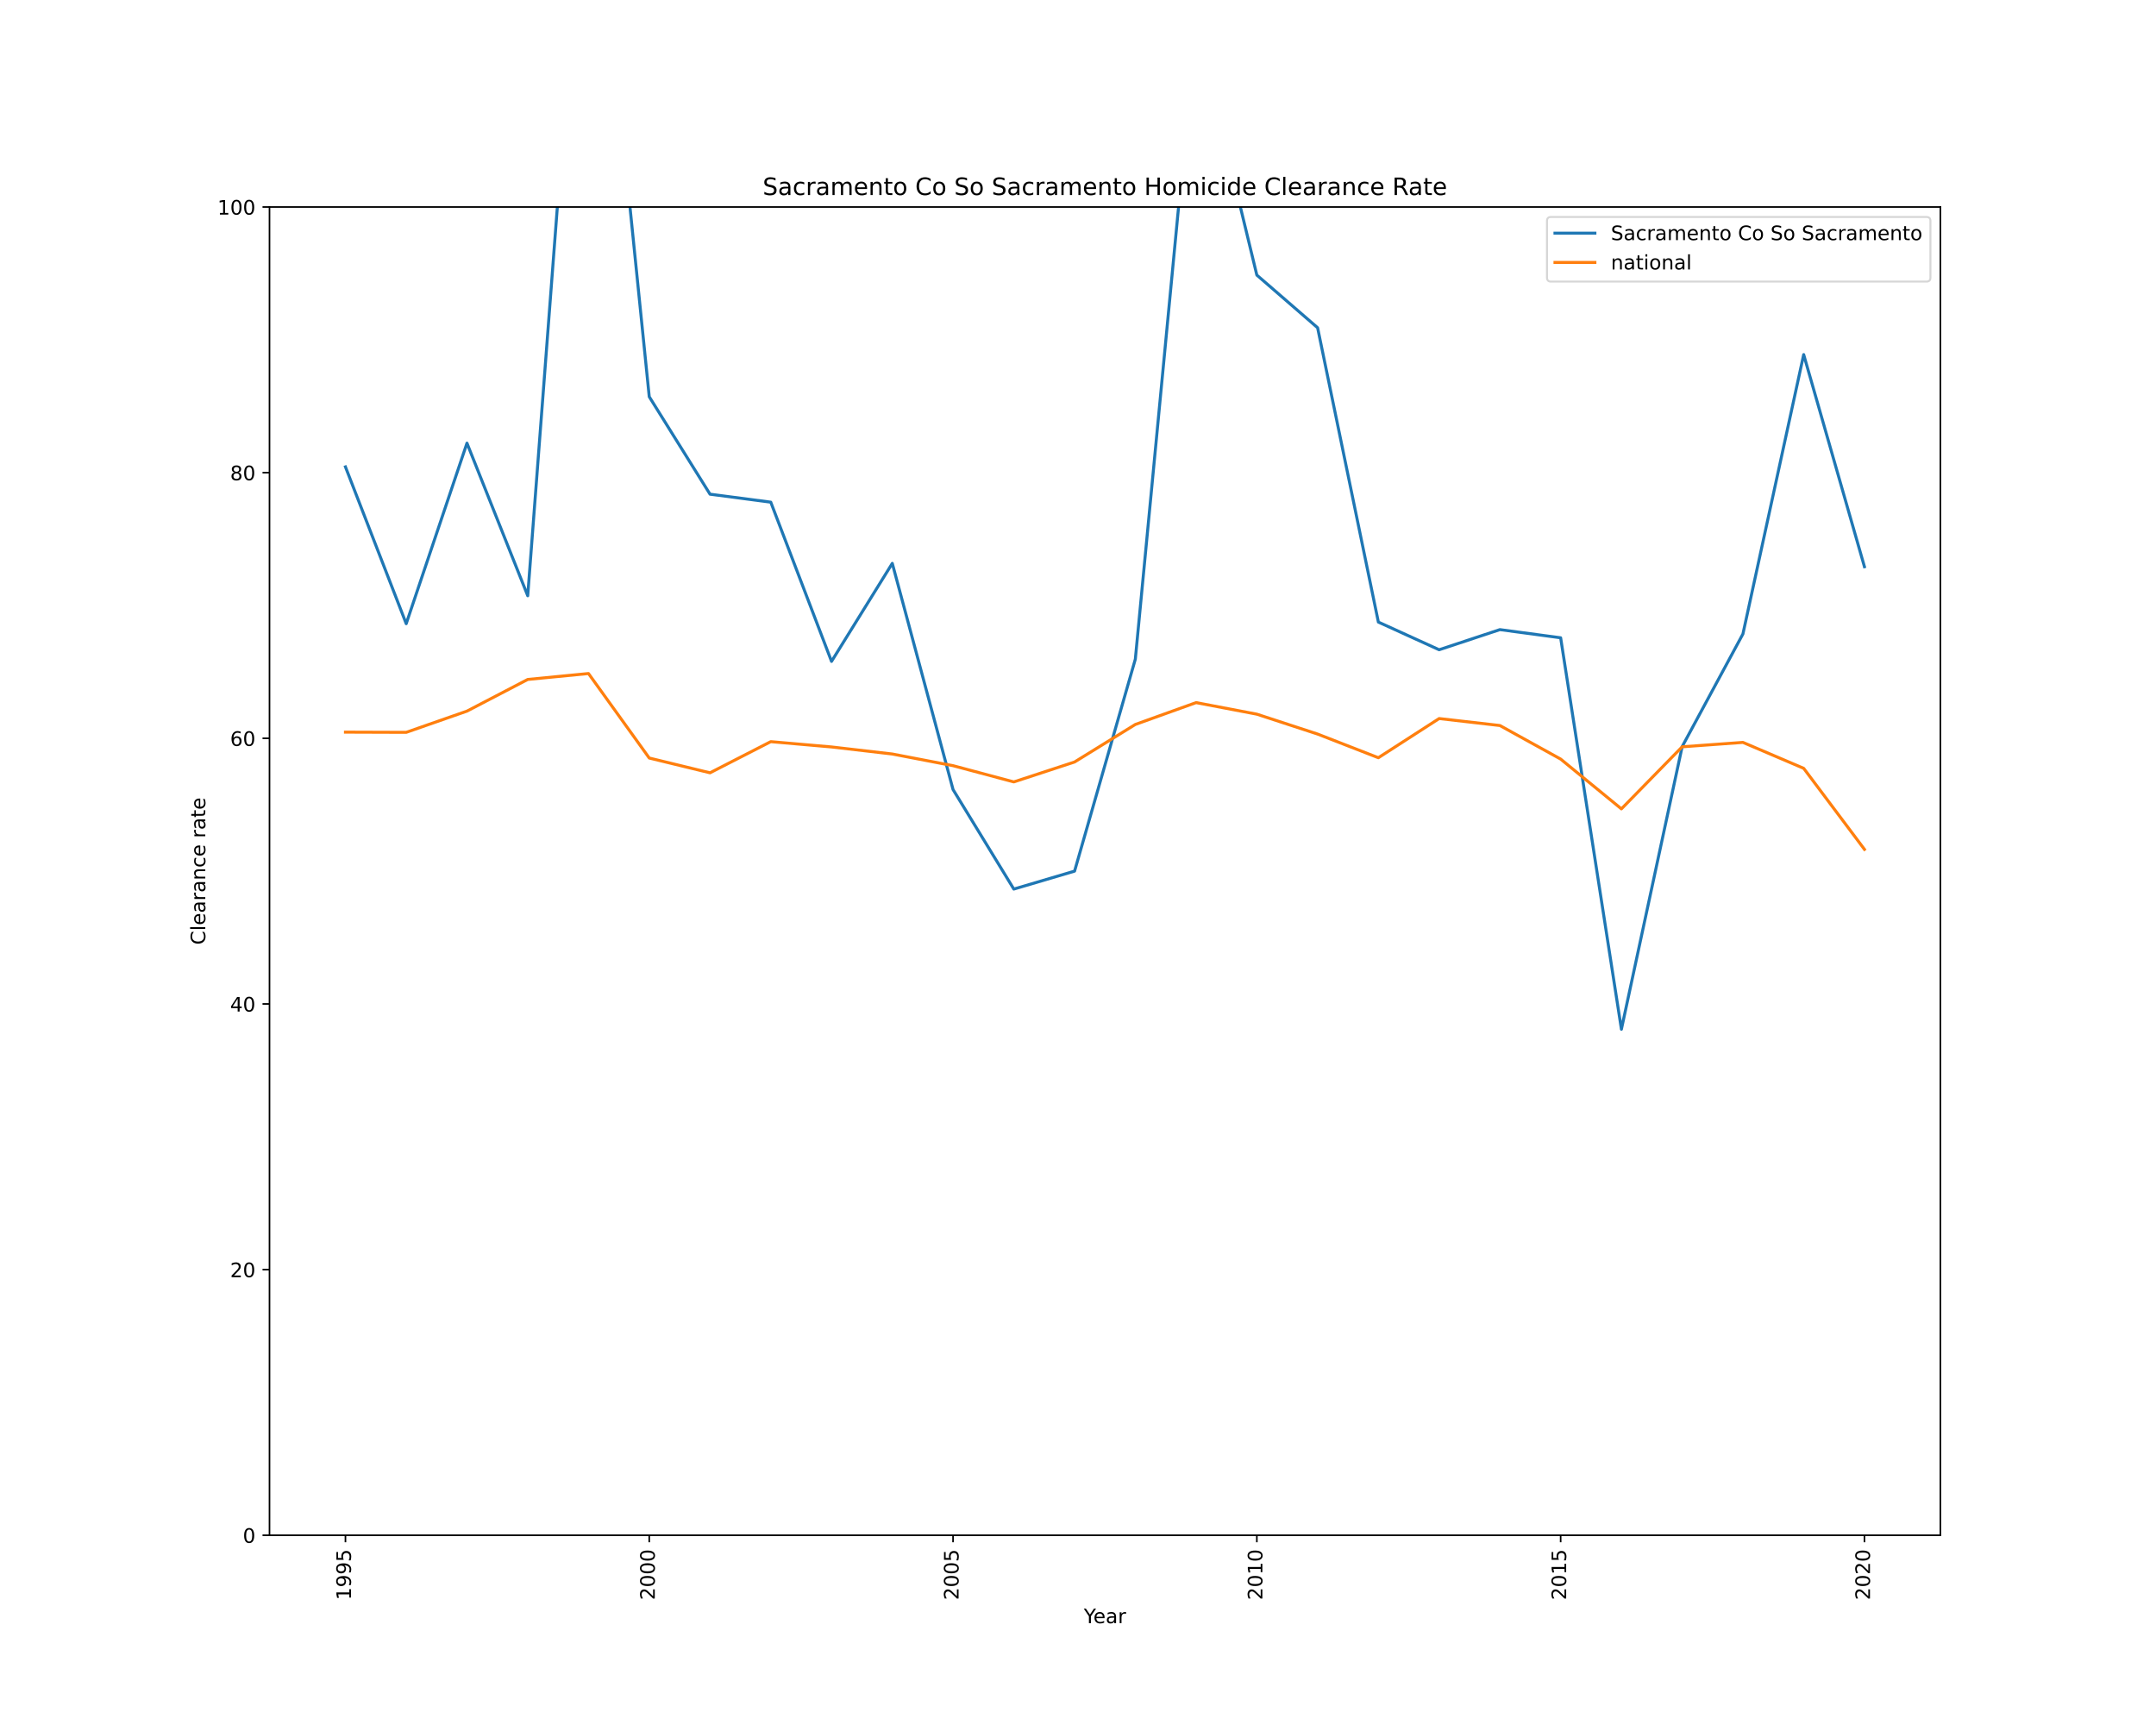
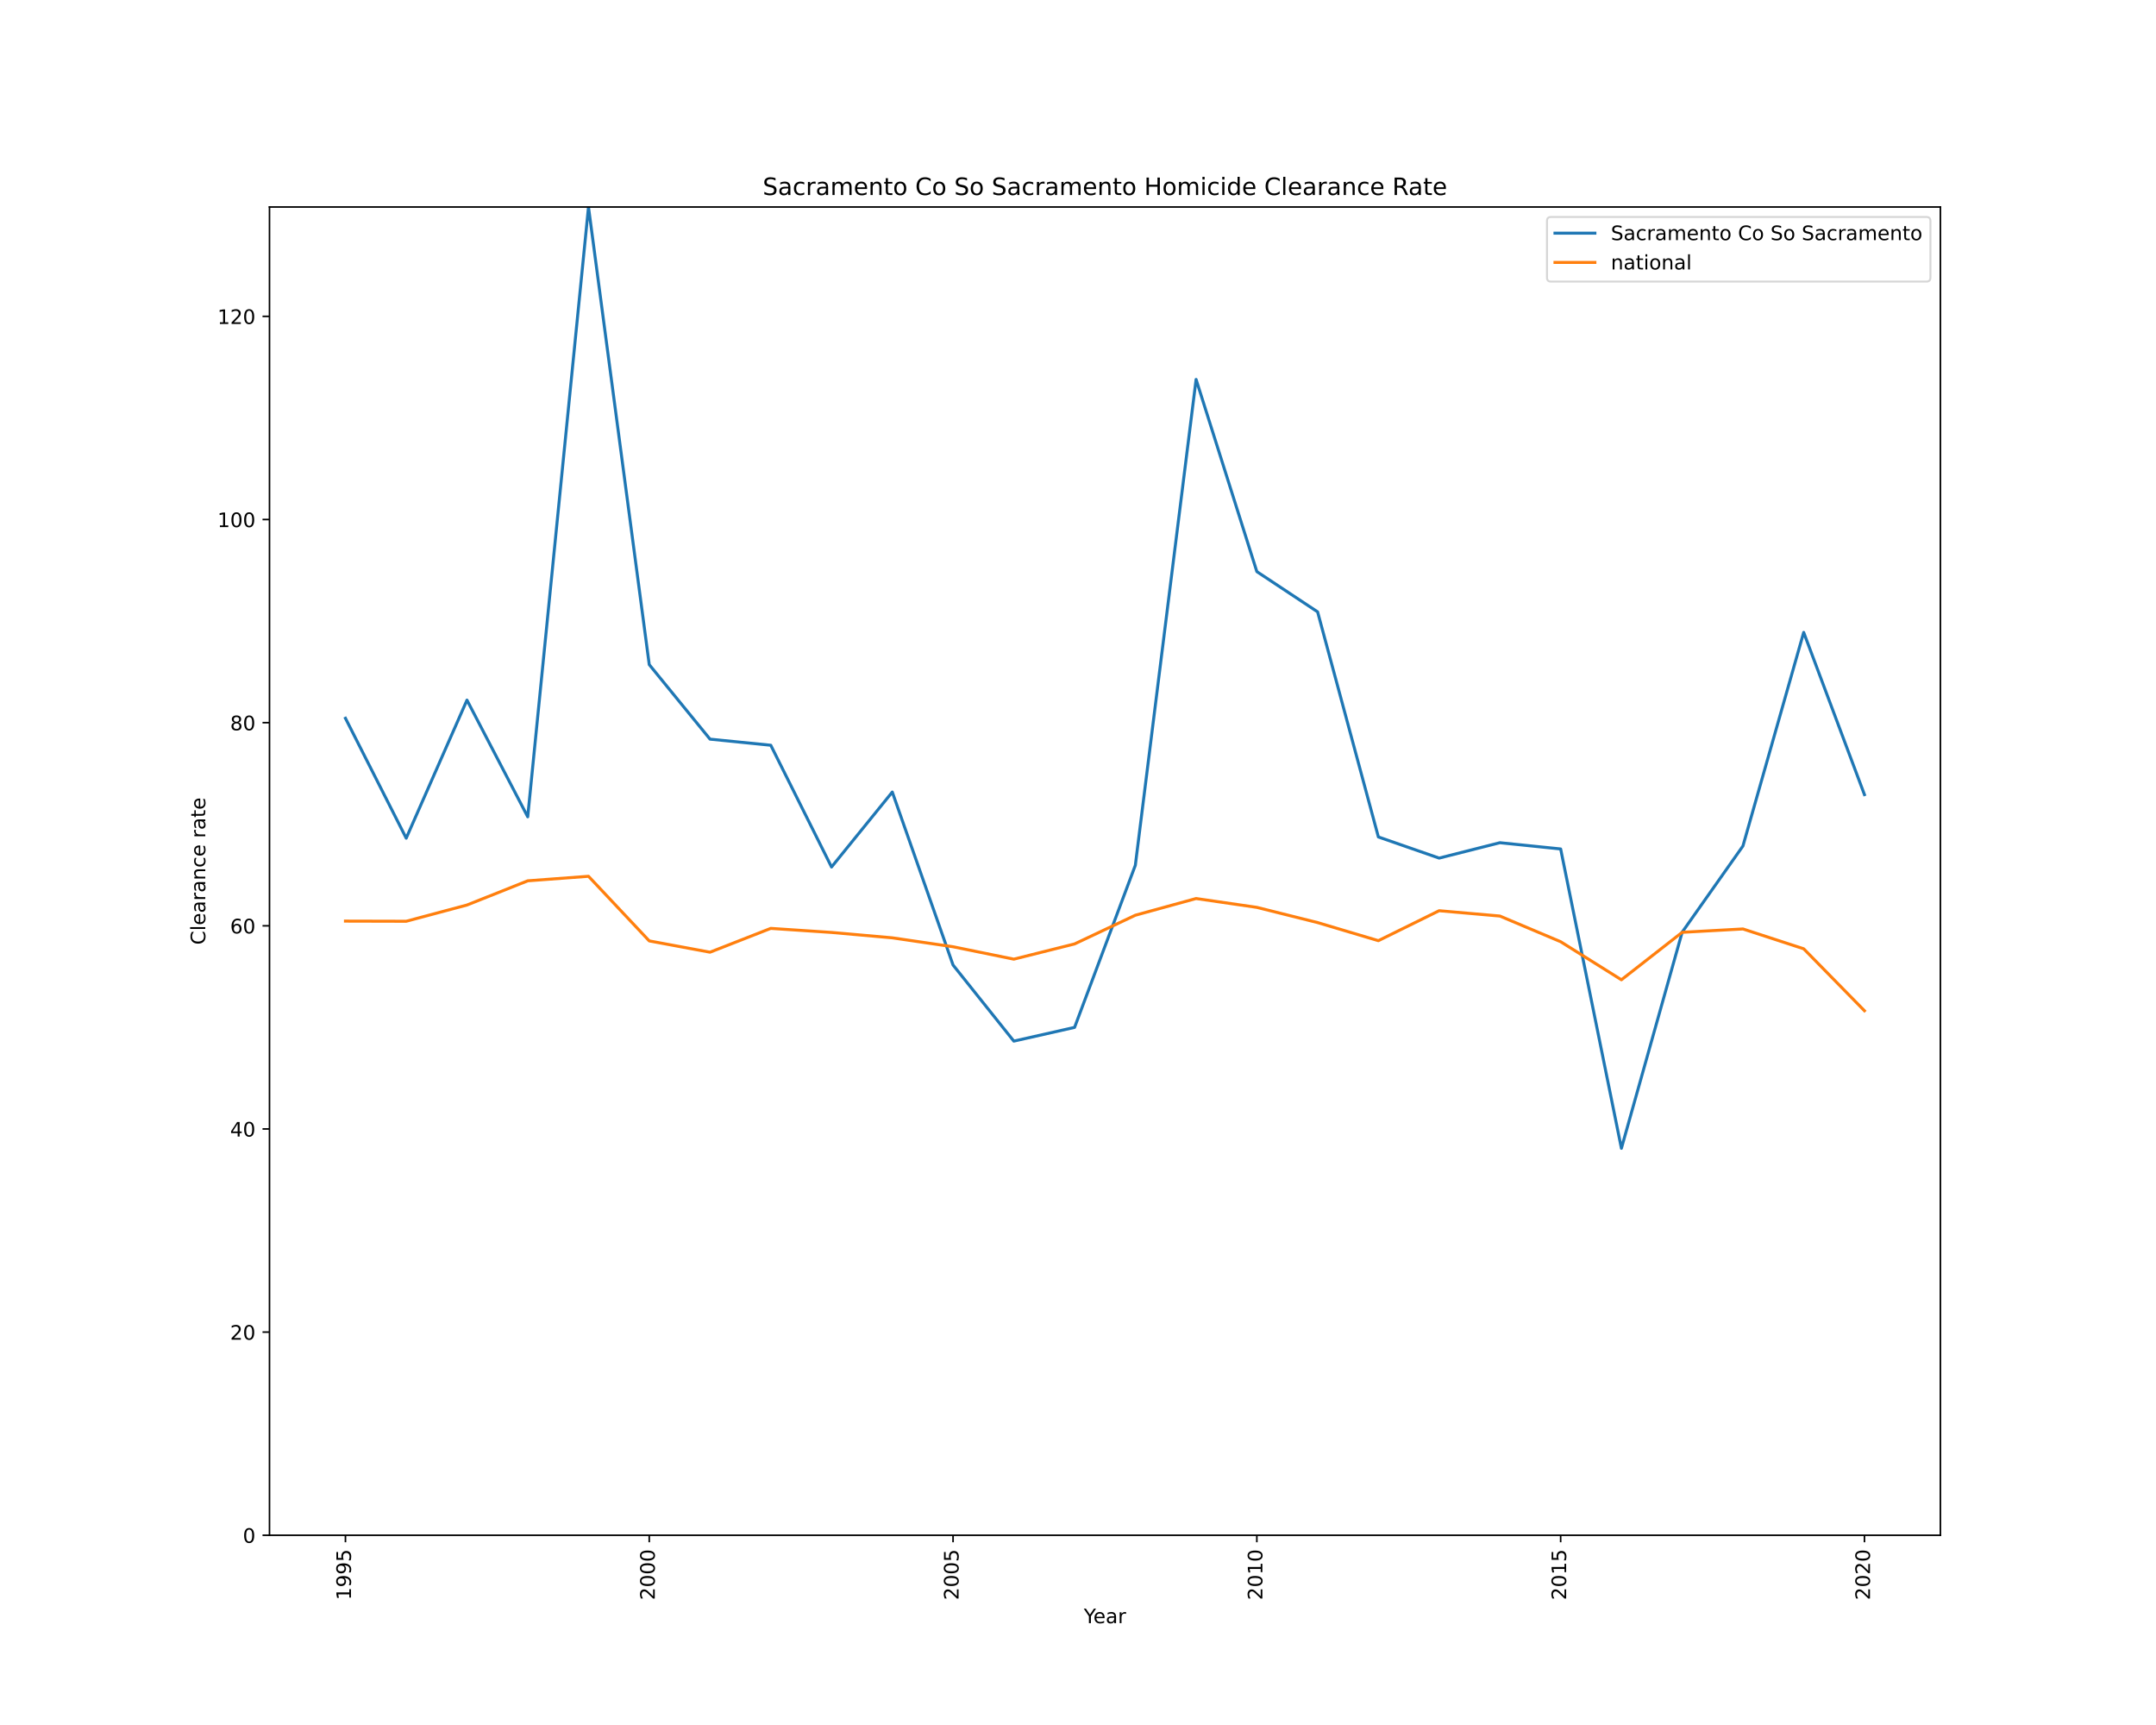
<svg xmlns="http://www.w3.org/2000/svg" xmlns:xlink="http://www.w3.org/1999/xlink" width="1080pt" height="864pt" viewBox="0 0 1080 864" version="1.1">
  <defs>
    <style type="text/css">*{stroke-linejoin: round; stroke-linecap: butt}</style>
  </defs>
  <g id="figure_1">
    <g id="patch_1">
      <path d="M 0 864  L 1080 864  L 1080 0  L 0 0  z " style="fill: #ffffff" />
    </g>
    <g id="axes_1">
      <g id="patch_2">
        <path d="M 135 768.96  L 972 768.96  L 972 103.68  L 135 103.68  z " style="fill: #ffffff" />
      </g>
      <g id="matplotlib.axis_1">
        <g id="xtick_1">
          <g id="line2d_1">
            <defs>
-               <path id="m4cfddb27b1" d="M 0 0  L 0 3.5  " style="stroke: #000000; stroke-width: 0.8" />
+               <path id="m36303ddc38" d="M 0 0  L 0 3.5  " style="stroke: #000000; stroke-width: 0.8" />
            </defs>
            <g>
-               <use xlink:href="#m4cfddb27b1" x="173.045" y="768.96" style="stroke: #000000; stroke-width: 0.8" />
+               <use xlink:href="#m36303ddc38" x="173.045" y="768.96" style="stroke: #000000; stroke-width: 0.8" />
            </g>
          </g>
          <g id="text_1">
            <g transform="translate(175.8048 801.41)rotate(-90)scale(0.1 -0.1)">
              <defs>
                <path id="DejaVuSans-31" d="M 794 531  L 1825 531  L 1825 4091  L 703 3866  L 703 4441  L 1819 4666  L 2450 4666  L 2450 531  L 3481 531  L 3481 0  L 794 0  L 794 531  z " transform="scale(0.015625)" />
                <path id="DejaVuSans-39" d="M 703 97  L 703 672  Q 941 559 1184 500  Q 1428 441 1663 441  Q 2288 441 2617 861  Q 2947 1281 2994 2138  Q 2813 1869 2534 1725  Q 2256 1581 1919 1581  Q 1219 1581 811 2004  Q 403 2428 403 3163  Q 403 3881 828 4315  Q 1253 4750 1959 4750  Q 2769 4750 3195 4129  Q 3622 3509 3622 2328  Q 3622 1225 3098 567  Q 2575 -91 1691 -91  Q 1453 -91 1209 -44  Q 966 3 703 97  z M 1959 2075  Q 2384 2075 2632 2365  Q 2881 2656 2881 3163  Q 2881 3666 2632 3958  Q 2384 4250 1959 4250  Q 1534 4250 1286 3958  Q 1038 3666 1038 3163  Q 1038 2656 1286 2365  Q 1534 2075 1959 2075  z " transform="scale(0.015625)" />
                <path id="DejaVuSans-35" d="M 691 4666  L 3169 4666  L 3169 4134  L 1269 4134  L 1269 2991  Q 1406 3038 1543 3061  Q 1681 3084 1819 3084  Q 2600 3084 3056 2656  Q 3513 2228 3513 1497  Q 3513 744 3044 326  Q 2575 -91 1722 -91  Q 1428 -91 1123 -41  Q 819 9 494 109  L 494 744  Q 775 591 1075 516  Q 1375 441 1709 441  Q 2250 441 2565 725  Q 2881 1009 2881 1497  Q 2881 1984 2565 2268  Q 2250 2553 1709 2553  Q 1456 2553 1204 2497  Q 953 2441 691 2322  L 691 4666  z " transform="scale(0.015625)" />
              </defs>
              <use xlink:href="#DejaVuSans-31" />
              <use xlink:href="#DejaVuSans-39" x="63.623" />
              <use xlink:href="#DejaVuSans-39" x="127.246" />
              <use xlink:href="#DejaVuSans-35" x="190.869" />
            </g>
          </g>
        </g>
        <g id="xtick_2">
          <g id="line2d_2">
            <g>
-               <use xlink:href="#m4cfddb27b1" x="325.227" y="768.96" style="stroke: #000000; stroke-width: 0.8" />
+               <use xlink:href="#m36303ddc38" x="325.227" y="768.96" style="stroke: #000000; stroke-width: 0.8" />
            </g>
          </g>
          <g id="text_2">
            <g transform="translate(327.9866 801.41)rotate(-90)scale(0.1 -0.1)">
              <defs>
                <path id="DejaVuSans-32" d="M 1228 531  L 3431 531  L 3431 0  L 469 0  L 469 531  Q 828 903 1448 1529  Q 2069 2156 2228 2338  Q 2531 2678 2651 2914  Q 2772 3150 2772 3378  Q 2772 3750 2511 3984  Q 2250 4219 1831 4219  Q 1534 4219 1204 4116  Q 875 4013 500 3803  L 500 4441  Q 881 4594 1212 4672  Q 1544 4750 1819 4750  Q 2544 4750 2975 4387  Q 3406 4025 3406 3419  Q 3406 3131 3298 2873  Q 3191 2616 2906 2266  Q 2828 2175 2409 1742  Q 1991 1309 1228 531  z " transform="scale(0.015625)" />
                <path id="DejaVuSans-30" d="M 2034 4250  Q 1547 4250 1301 3770  Q 1056 3291 1056 2328  Q 1056 1369 1301 889  Q 1547 409 2034 409  Q 2525 409 2770 889  Q 3016 1369 3016 2328  Q 3016 3291 2770 3770  Q 2525 4250 2034 4250  z M 2034 4750  Q 2819 4750 3233 4129  Q 3647 3509 3647 2328  Q 3647 1150 3233 529  Q 2819 -91 2034 -91  Q 1250 -91 836 529  Q 422 1150 422 2328  Q 422 3509 836 4129  Q 1250 4750 2034 4750  z " transform="scale(0.015625)" />
              </defs>
              <use xlink:href="#DejaVuSans-32" />
              <use xlink:href="#DejaVuSans-30" x="63.623" />
              <use xlink:href="#DejaVuSans-30" x="127.246" />
              <use xlink:href="#DejaVuSans-30" x="190.869" />
            </g>
          </g>
        </g>
        <g id="xtick_3">
          <g id="line2d_3">
            <g>
-               <use xlink:href="#m4cfddb27b1" x="477.409" y="768.96" style="stroke: #000000; stroke-width: 0.8" />
+               <use xlink:href="#m36303ddc38" x="477.409" y="768.96" style="stroke: #000000; stroke-width: 0.8" />
            </g>
          </g>
          <g id="text_3">
            <g transform="translate(480.1685 801.41)rotate(-90)scale(0.1 -0.1)">
              <use xlink:href="#DejaVuSans-32" />
              <use xlink:href="#DejaVuSans-30" x="63.623" />
              <use xlink:href="#DejaVuSans-30" x="127.246" />
              <use xlink:href="#DejaVuSans-35" x="190.869" />
            </g>
          </g>
        </g>
        <g id="xtick_4">
          <g id="line2d_4">
            <g>
-               <use xlink:href="#m4cfddb27b1" x="629.591" y="768.96" style="stroke: #000000; stroke-width: 0.8" />
+               <use xlink:href="#m36303ddc38" x="629.591" y="768.96" style="stroke: #000000; stroke-width: 0.8" />
            </g>
          </g>
          <g id="text_4">
            <g transform="translate(632.3503 801.41)rotate(-90)scale(0.1 -0.1)">
              <use xlink:href="#DejaVuSans-32" />
              <use xlink:href="#DejaVuSans-30" x="63.623" />
              <use xlink:href="#DejaVuSans-31" x="127.246" />
              <use xlink:href="#DejaVuSans-30" x="190.869" />
            </g>
          </g>
        </g>
        <g id="xtick_5">
          <g id="line2d_5">
            <g>
-               <use xlink:href="#m4cfddb27b1" x="781.773" y="768.96" style="stroke: #000000; stroke-width: 0.8" />
+               <use xlink:href="#m36303ddc38" x="781.773" y="768.96" style="stroke: #000000; stroke-width: 0.8" />
            </g>
          </g>
          <g id="text_5">
            <g transform="translate(784.5321 801.41)rotate(-90)scale(0.1 -0.1)">
              <use xlink:href="#DejaVuSans-32" />
              <use xlink:href="#DejaVuSans-30" x="63.623" />
              <use xlink:href="#DejaVuSans-31" x="127.246" />
              <use xlink:href="#DejaVuSans-35" x="190.869" />
            </g>
          </g>
        </g>
        <g id="xtick_6">
          <g id="line2d_6">
            <g>
-               <use xlink:href="#m4cfddb27b1" x="933.955" y="768.96" style="stroke: #000000; stroke-width: 0.8" />
+               <use xlink:href="#m36303ddc38" x="933.955" y="768.96" style="stroke: #000000; stroke-width: 0.8" />
            </g>
          </g>
          <g id="text_6">
            <g transform="translate(936.7139 801.41)rotate(-90)scale(0.1 -0.1)">
              <use xlink:href="#DejaVuSans-32" />
              <use xlink:href="#DejaVuSans-30" x="63.623" />
              <use xlink:href="#DejaVuSans-32" x="127.246" />
              <use xlink:href="#DejaVuSans-30" x="190.869" />
            </g>
          </g>
        </g>
        <g id="text_7">
          <g transform="translate(542.9125 813.0084)scale(0.1 -0.1)">
            <defs>
              <path id="DejaVuSans-59" d="M -13 4666  L 666 4666  L 1959 2747  L 3244 4666  L 3922 4666  L 2272 2222  L 2272 0  L 1638 0  L 1638 2222  L -13 4666  z " transform="scale(0.015625)" />
              <path id="DejaVuSans-65" d="M 3597 1894  L 3597 1613  L 953 1613  Q 991 1019 1311 708  Q 1631 397 2203 397  Q 2534 397 2845 478  Q 3156 559 3463 722  L 3463 178  Q 3153 47 2828 -22  Q 2503 -91 2169 -91  Q 1331 -91 842 396  Q 353 884 353 1716  Q 353 2575 817 3079  Q 1281 3584 2069 3584  Q 2775 3584 3186 3129  Q 3597 2675 3597 1894  z M 3022 2063  Q 3016 2534 2758 2815  Q 2500 3097 2075 3097  Q 1594 3097 1305 2825  Q 1016 2553 972 2059  L 3022 2063  z " transform="scale(0.015625)" />
              <path id="DejaVuSans-61" d="M 2194 1759  Q 1497 1759 1228 1600  Q 959 1441 959 1056  Q 959 750 1161 570  Q 1363 391 1709 391  Q 2188 391 2477 730  Q 2766 1069 2766 1631  L 2766 1759  L 2194 1759  z M 3341 1997  L 3341 0  L 2766 0  L 2766 531  Q 2569 213 2275 61  Q 1981 -91 1556 -91  Q 1019 -91 701 211  Q 384 513 384 1019  Q 384 1609 779 1909  Q 1175 2209 1959 2209  L 2766 2209  L 2766 2266  Q 2766 2663 2505 2880  Q 2244 3097 1772 3097  Q 1472 3097 1187 3025  Q 903 2953 641 2809  L 641 3341  Q 956 3463 1253 3523  Q 1550 3584 1831 3584  Q 2591 3584 2966 3190  Q 3341 2797 3341 1997  z " transform="scale(0.015625)" />
              <path id="DejaVuSans-72" d="M 2631 2963  Q 2534 3019 2420 3045  Q 2306 3072 2169 3072  Q 1681 3072 1420 2755  Q 1159 2438 1159 1844  L 1159 0  L 581 0  L 581 3500  L 1159 3500  L 1159 2956  Q 1341 3275 1631 3429  Q 1922 3584 2338 3584  Q 2397 3584 2469 3576  Q 2541 3569 2628 3553  L 2631 2963  z " transform="scale(0.015625)" />
            </defs>
            <use xlink:href="#DejaVuSans-59" />
            <use xlink:href="#DejaVuSans-65" x="47.834" />
            <use xlink:href="#DejaVuSans-61" x="109.357" />
            <use xlink:href="#DejaVuSans-72" x="170.637" />
          </g>
        </g>
      </g>
      <g id="matplotlib.axis_2">
        <g id="ytick_1">
          <g id="line2d_7">
            <defs>
-               <path id="m97a198c869" d="M 0 0  L -3.5 0  " style="stroke: #000000; stroke-width: 0.8" />
+               <path id="m99f3866636" d="M 0 0  L -3.5 0  " style="stroke: #000000; stroke-width: 0.8" />
            </defs>
            <g>
-               <use xlink:href="#m97a198c869" x="135" y="768.96" style="stroke: #000000; stroke-width: 0.8" />
+               <use xlink:href="#m99f3866636" x="135" y="768.96" style="stroke: #000000; stroke-width: 0.8" />
            </g>
          </g>
          <g id="text_8">
            <g transform="translate(121.6375 772.7592)scale(0.1 -0.1)">
              <use xlink:href="#DejaVuSans-30" />
            </g>
          </g>
        </g>
        <g id="ytick_2">
          <g id="line2d_8">
            <g>
-               <use xlink:href="#m97a198c869" x="135" y="635.904" style="stroke: #000000; stroke-width: 0.8" />
+               <use xlink:href="#m99f3866636" x="135" y="667.211" style="stroke: #000000; stroke-width: 0.8" />
            </g>
          </g>
          <g id="text_9">
-             <g transform="translate(115.275 639.7032)scale(0.1 -0.1)">
+             <g transform="translate(115.275 671.0105)scale(0.1 -0.1)">
              <use xlink:href="#DejaVuSans-32" />
              <use xlink:href="#DejaVuSans-30" x="63.623" />
            </g>
          </g>
        </g>
        <g id="ytick_3">
          <g id="line2d_9">
            <g>
-               <use xlink:href="#m97a198c869" x="135" y="502.848" style="stroke: #000000; stroke-width: 0.8" />
+               <use xlink:href="#m99f3866636" x="135" y="565.463" style="stroke: #000000; stroke-width: 0.8" />
            </g>
          </g>
          <g id="text_10">
-             <g transform="translate(115.275 506.6472)scale(0.1 -0.1)">
+             <g transform="translate(115.275 569.2618)scale(0.1 -0.1)">
              <defs>
                <path id="DejaVuSans-34" d="M 2419 4116  L 825 1625  L 2419 1625  L 2419 4116  z M 2253 4666  L 3047 4666  L 3047 1625  L 3713 1625  L 3713 1100  L 3047 1100  L 3047 0  L 2419 0  L 2419 1100  L 313 1100  L 313 1709  L 2253 4666  z " transform="scale(0.015625)" />
              </defs>
              <use xlink:href="#DejaVuSans-34" />
              <use xlink:href="#DejaVuSans-30" x="63.623" />
            </g>
          </g>
        </g>
        <g id="ytick_4">
          <g id="line2d_10">
            <g>
-               <use xlink:href="#m97a198c869" x="135" y="369.792" style="stroke: #000000; stroke-width: 0.8" />
+               <use xlink:href="#m99f3866636" x="135" y="463.714" style="stroke: #000000; stroke-width: 0.8" />
            </g>
          </g>
          <g id="text_11">
-             <g transform="translate(115.275 373.5912)scale(0.1 -0.1)">
+             <g transform="translate(115.275 467.5131)scale(0.1 -0.1)">
              <defs>
                <path id="DejaVuSans-36" d="M 2113 2584  Q 1688 2584 1439 2293  Q 1191 2003 1191 1497  Q 1191 994 1439 701  Q 1688 409 2113 409  Q 2538 409 2786 701  Q 3034 994 3034 1497  Q 3034 2003 2786 2293  Q 2538 2584 2113 2584  z M 3366 4563  L 3366 3988  Q 3128 4100 2886 4159  Q 2644 4219 2406 4219  Q 1781 4219 1451 3797  Q 1122 3375 1075 2522  Q 1259 2794 1537 2939  Q 1816 3084 2150 3084  Q 2853 3084 3261 2657  Q 3669 2231 3669 1497  Q 3669 778 3244 343  Q 2819 -91 2113 -91  Q 1303 -91 875 529  Q 447 1150 447 2328  Q 447 3434 972 4092  Q 1497 4750 2381 4750  Q 2619 4750 2861 4703  Q 3103 4656 3366 4563  z " transform="scale(0.015625)" />
              </defs>
              <use xlink:href="#DejaVuSans-36" />
              <use xlink:href="#DejaVuSans-30" x="63.623" />
            </g>
          </g>
        </g>
        <g id="ytick_5">
          <g id="line2d_11">
            <g>
-               <use xlink:href="#m97a198c869" x="135" y="236.736" style="stroke: #000000; stroke-width: 0.8" />
+               <use xlink:href="#m99f3866636" x="135" y="361.965" style="stroke: #000000; stroke-width: 0.8" />
            </g>
          </g>
          <g id="text_12">
-             <g transform="translate(115.275 240.5352)scale(0.1 -0.1)">
+             <g transform="translate(115.275 365.7644)scale(0.1 -0.1)">
              <defs>
                <path id="DejaVuSans-38" d="M 2034 2216  Q 1584 2216 1326 1975  Q 1069 1734 1069 1313  Q 1069 891 1326 650  Q 1584 409 2034 409  Q 2484 409 2743 651  Q 3003 894 3003 1313  Q 3003 1734 2745 1975  Q 2488 2216 2034 2216  z M 1403 2484  Q 997 2584 770 2862  Q 544 3141 544 3541  Q 544 4100 942 4425  Q 1341 4750 2034 4750  Q 2731 4750 3128 4425  Q 3525 4100 3525 3541  Q 3525 3141 3298 2862  Q 3072 2584 2669 2484  Q 3125 2378 3379 2068  Q 3634 1759 3634 1313  Q 3634 634 3220 271  Q 2806 -91 2034 -91  Q 1263 -91 848 271  Q 434 634 434 1313  Q 434 1759 690 2068  Q 947 2378 1403 2484  z M 1172 3481  Q 1172 3119 1398 2916  Q 1625 2713 2034 2713  Q 2441 2713 2670 2916  Q 2900 3119 2900 3481  Q 2900 3844 2670 4047  Q 2441 4250 2034 4250  Q 1625 4250 1398 4047  Q 1172 3844 1172 3481  z " transform="scale(0.015625)" />
              </defs>
              <use xlink:href="#DejaVuSans-38" />
              <use xlink:href="#DejaVuSans-30" x="63.623" />
            </g>
          </g>
        </g>
        <g id="ytick_6">
          <g id="line2d_12">
            <g>
-               <use xlink:href="#m97a198c869" x="135" y="103.68" style="stroke: #000000; stroke-width: 0.8" />
+               <use xlink:href="#m99f3866636" x="135" y="260.216" style="stroke: #000000; stroke-width: 0.8" />
            </g>
          </g>
          <g id="text_13">
-             <g transform="translate(108.9125 107.4792)scale(0.1 -0.1)">
+             <g transform="translate(108.9125 264.0157)scale(0.1 -0.1)">
              <use xlink:href="#DejaVuSans-31" />
              <use xlink:href="#DejaVuSans-30" x="63.623" />
              <use xlink:href="#DejaVuSans-30" x="127.246" />
            </g>
          </g>
        </g>
-         <g id="text_14">
+         <g id="ytick_7">
+           <g id="line2d_13">
+             <g>
+               <use xlink:href="#m99f3866636" x="135" y="158.468" style="stroke: #000000; stroke-width: 0.8" />
+             </g>
+           </g>
+           <g id="text_14">
+             <g transform="translate(108.9125 162.267)scale(0.1 -0.1)">
+               <use xlink:href="#DejaVuSans-31" />
+               <use xlink:href="#DejaVuSans-32" x="63.623" />
+               <use xlink:href="#DejaVuSans-30" x="127.246" />
+             </g>
+           </g>
+         </g>
+         <g id="text_15">
          <g transform="translate(102.8328 473.2005)rotate(-90)scale(0.1 -0.1)">
            <defs>
              <path id="DejaVuSans-43" d="M 4122 4306  L 4122 3641  Q 3803 3938 3442 4084  Q 3081 4231 2675 4231  Q 1875 4231 1450 3742  Q 1025 3253 1025 2328  Q 1025 1406 1450 917  Q 1875 428 2675 428  Q 3081 428 3442 575  Q 3803 722 4122 1019  L 4122 359  Q 3791 134 3420 21  Q 3050 -91 2638 -91  Q 1578 -91 968 557  Q 359 1206 359 2328  Q 359 3453 968 4101  Q 1578 4750 2638 4750  Q 3056 4750 3426 4639  Q 3797 4528 4122 4306  z " transform="scale(0.015625)" />
              <path id="DejaVuSans-6c" d="M 603 4863  L 1178 4863  L 1178 0  L 603 0  L 603 4863  z " transform="scale(0.015625)" />
              <path id="DejaVuSans-6e" d="M 3513 2113  L 3513 0  L 2938 0  L 2938 2094  Q 2938 2591 2744 2837  Q 2550 3084 2163 3084  Q 1697 3084 1428 2787  Q 1159 2491 1159 1978  L 1159 0  L 581 0  L 581 3500  L 1159 3500  L 1159 2956  Q 1366 3272 1645 3428  Q 1925 3584 2291 3584  Q 2894 3584 3203 3211  Q 3513 2838 3513 2113  z " transform="scale(0.015625)" />
              <path id="DejaVuSans-63" d="M 3122 3366  L 3122 2828  Q 2878 2963 2633 3030  Q 2388 3097 2138 3097  Q 1578 3097 1268 2742  Q 959 2388 959 1747  Q 959 1106 1268 751  Q 1578 397 2138 397  Q 2388 397 2633 464  Q 2878 531 3122 666  L 3122 134  Q 2881 22 2623 -34  Q 2366 -91 2075 -91  Q 1284 -91 818 406  Q 353 903 353 1747  Q 353 2603 823 3093  Q 1294 3584 2113 3584  Q 2378 3584 2631 3529  Q 2884 3475 3122 3366  z " transform="scale(0.015625)" />
              <path id="DejaVuSans-20" transform="scale(0.015625)" />
              <path id="DejaVuSans-74" d="M 1172 4494  L 1172 3500  L 2356 3500  L 2356 3053  L 1172 3053  L 1172 1153  Q 1172 725 1289 603  Q 1406 481 1766 481  L 2356 481  L 2356 0  L 1766 0  Q 1100 0 847 248  Q 594 497 594 1153  L 594 3053  L 172 3053  L 172 3500  L 594 3500  L 594 4494  L 1172 4494  z " transform="scale(0.015625)" />
            </defs>
            <use xlink:href="#DejaVuSans-43" />
            <use xlink:href="#DejaVuSans-6c" x="69.824" />
            <use xlink:href="#DejaVuSans-65" x="97.607" />
            <use xlink:href="#DejaVuSans-61" x="159.131" />
            <use xlink:href="#DejaVuSans-72" x="220.41" />
            <use xlink:href="#DejaVuSans-61" x="261.523" />
            <use xlink:href="#DejaVuSans-6e" x="322.803" />
            <use xlink:href="#DejaVuSans-63" x="386.182" />
            <use xlink:href="#DejaVuSans-65" x="441.162" />
            <use xlink:href="#DejaVuSans-20" x="502.686" />
            <use xlink:href="#DejaVuSans-72" x="534.473" />
            <use xlink:href="#DejaVuSans-61" x="575.586" />
            <use xlink:href="#DejaVuSans-74" x="636.865" />
            <use xlink:href="#DejaVuSans-65" x="676.074" />
          </g>
        </g>
      </g>
-       <g id="line2d_13">
-         <path d="M 173.045 233.843  L 203.482 312.395  L 233.918 221.952  L 264.355 298.396  L 287.169 -1  M 304.947 -1  L 325.227 198.72  L 355.664 247.524  L 386.1 251.52  L 416.536 331.276  L 446.973 282.17  L 477.409 395.469  L 507.845 445.31  L 538.282 436.32  L 568.718 330.158  L 599.155 11.917  L 629.591 137.797  L 660.027 164.16  L 690.464 311.58  L 720.9 325.44  L 751.336 315.36  L 781.773 319.446  L 812.209 515.52  L 842.645 373.95  L 873.082 317.52  L 903.518 177.6  L 933.955 283.86  " clip-path="url(#p90170f46ea)" style="fill: none; stroke: #1f77b4; stroke-width: 1.5; stroke-linecap: square" />
-       </g>
      <g id="line2d_14">
-         <path d="M 173.045 366.709  L 203.482 366.81  L 233.918 356.178  L 264.355 340.315  L 294.791 337.349  L 325.227 379.675  L 355.664 387.075  L 386.1 371.471  L 416.536 374.127  L 446.973 377.657  L 477.409 383.504  L 507.845 391.636  L 538.282 381.66  L 568.718 362.861  L 599.155 351.916  L 629.591 357.71  L 660.027 367.669  L 690.464 379.524  L 720.9 359.9  L 751.336 363.392  L 781.773 380.197  L 812.209 405.142  L 842.645 374.049  L 873.082 371.844  L 903.518 384.83  L 933.955 425.417  " clip-path="url(#p90170f46ea)" style="fill: none; stroke: #ff7f0e; stroke-width: 1.5; stroke-linecap: square" />
+         <path d="M 173.045 359.753  L 203.482 419.822  L 233.918 350.66  L 264.355 409.117  L 294.791 103.68  L 325.227 332.894  L 355.664 370.215  L 386.1 373.271  L 416.536 434.26  L 446.973 396.709  L 477.409 483.35  L 507.845 521.463  L 538.282 514.588  L 568.718 433.406  L 599.155 190.045  L 629.591 286.306  L 660.027 306.466  L 690.464 419.199  L 720.9 429.798  L 751.336 422.089  L 781.773 425.214  L 812.209 575.153  L 842.645 466.894  L 873.082 423.741  L 903.518 316.744  L 933.955 398.001  " clip-path="url(#p77dd62f09e)" style="fill: none; stroke: #1f77b4; stroke-width: 1.5; stroke-linecap: square" />
+       </g>
+       <g id="line2d_15">
+         <path d="M 173.045 461.357  L 203.482 461.433  L 233.918 453.303  L 264.355 441.172  L 294.791 438.905  L 325.227 471.272  L 355.664 476.93  L 386.1 464.998  L 416.536 467.029  L 446.973 469.729  L 477.409 474.2  L 507.845 480.418  L 538.282 472.79  L 568.718 458.414  L 599.155 450.044  L 629.591 454.474  L 660.027 462.091  L 690.464 471.156  L 720.9 456.15  L 751.336 458.82  L 781.773 471.671  L 812.209 490.746  L 842.645 466.969  L 873.082 465.283  L 903.518 475.214  L 933.955 506.25  " clip-path="url(#p77dd62f09e)" style="fill: none; stroke: #ff7f0e; stroke-width: 1.5; stroke-linecap: square" />
      </g>
      <g id="patch_3">
        <path d="M 135 768.96  L 135 103.68  " style="fill: none; stroke: #000000; stroke-width: 0.8; stroke-linejoin: miter; stroke-linecap: square" />
      </g>
      <g id="patch_4">
        <path d="M 972 768.96  L 972 103.68  " style="fill: none; stroke: #000000; stroke-width: 0.8; stroke-linejoin: miter; stroke-linecap: square" />
      </g>
      <g id="patch_5">
        <path d="M 135 768.96  L 972 768.96  " style="fill: none; stroke: #000000; stroke-width: 0.8; stroke-linejoin: miter; stroke-linecap: square" />
      </g>
      <g id="patch_6">
        <path d="M 135 103.68  L 972 103.68  " style="fill: none; stroke: #000000; stroke-width: 0.8; stroke-linejoin: miter; stroke-linecap: square" />
      </g>
-       <g id="text_15">
+       <g id="text_16">
        <g transform="translate(382.0575 97.68)scale(0.12 -0.12)">
          <defs>
            <path id="DejaVuSans-53" d="M 3425 4513  L 3425 3897  Q 3066 4069 2747 4153  Q 2428 4238 2131 4238  Q 1616 4238 1336 4038  Q 1056 3838 1056 3469  Q 1056 3159 1242 3001  Q 1428 2844 1947 2747  L 2328 2669  Q 3034 2534 3370 2195  Q 3706 1856 3706 1288  Q 3706 609 3251 259  Q 2797 -91 1919 -91  Q 1588 -91 1214 -16  Q 841 59 441 206  L 441 856  Q 825 641 1194 531  Q 1563 422 1919 422  Q 2459 422 2753 634  Q 3047 847 3047 1241  Q 3047 1584 2836 1778  Q 2625 1972 2144 2069  L 1759 2144  Q 1053 2284 737 2584  Q 422 2884 422 3419  Q 422 4038 858 4394  Q 1294 4750 2059 4750  Q 2388 4750 2728 4690  Q 3069 4631 3425 4513  z " transform="scale(0.015625)" />
            <path id="DejaVuSans-6d" d="M 3328 2828  Q 3544 3216 3844 3400  Q 4144 3584 4550 3584  Q 5097 3584 5394 3201  Q 5691 2819 5691 2113  L 5691 0  L 5113 0  L 5113 2094  Q 5113 2597 4934 2840  Q 4756 3084 4391 3084  Q 3944 3084 3684 2787  Q 3425 2491 3425 1978  L 3425 0  L 2847 0  L 2847 2094  Q 2847 2600 2669 2842  Q 2491 3084 2119 3084  Q 1678 3084 1418 2786  Q 1159 2488 1159 1978  L 1159 0  L 581 0  L 581 3500  L 1159 3500  L 1159 2956  Q 1356 3278 1631 3431  Q 1906 3584 2284 3584  Q 2666 3584 2933 3390  Q 3200 3197 3328 2828  z " transform="scale(0.015625)" />
            <path id="DejaVuSans-6f" d="M 1959 3097  Q 1497 3097 1228 2736  Q 959 2375 959 1747  Q 959 1119 1226 758  Q 1494 397 1959 397  Q 2419 397 2687 759  Q 2956 1122 2956 1747  Q 2956 2369 2687 2733  Q 2419 3097 1959 3097  z M 1959 3584  Q 2709 3584 3137 3096  Q 3566 2609 3566 1747  Q 3566 888 3137 398  Q 2709 -91 1959 -91  Q 1206 -91 779 398  Q 353 888 353 1747  Q 353 2609 779 3096  Q 1206 3584 1959 3584  z " transform="scale(0.015625)" />
            <path id="DejaVuSans-48" d="M 628 4666  L 1259 4666  L 1259 2753  L 3553 2753  L 3553 4666  L 4184 4666  L 4184 0  L 3553 0  L 3553 2222  L 1259 2222  L 1259 0  L 628 0  L 628 4666  z " transform="scale(0.015625)" />
            <path id="DejaVuSans-69" d="M 603 3500  L 1178 3500  L 1178 0  L 603 0  L 603 3500  z M 603 4863  L 1178 4863  L 1178 4134  L 603 4134  L 603 4863  z " transform="scale(0.015625)" />
            <path id="DejaVuSans-64" d="M 2906 2969  L 2906 4863  L 3481 4863  L 3481 0  L 2906 0  L 2906 525  Q 2725 213 2448 61  Q 2172 -91 1784 -91  Q 1150 -91 751 415  Q 353 922 353 1747  Q 353 2572 751 3078  Q 1150 3584 1784 3584  Q 2172 3584 2448 3432  Q 2725 3281 2906 2969  z M 947 1747  Q 947 1113 1208 752  Q 1469 391 1925 391  Q 2381 391 2643 752  Q 2906 1113 2906 1747  Q 2906 2381 2643 2742  Q 2381 3103 1925 3103  Q 1469 3103 1208 2742  Q 947 2381 947 1747  z " transform="scale(0.015625)" />
            <path id="DejaVuSans-52" d="M 2841 2188  Q 3044 2119 3236 1894  Q 3428 1669 3622 1275  L 4263 0  L 3584 0  L 2988 1197  Q 2756 1666 2539 1819  Q 2322 1972 1947 1972  L 1259 1972  L 1259 0  L 628 0  L 628 4666  L 2053 4666  Q 2853 4666 3247 4331  Q 3641 3997 3641 3322  Q 3641 2881 3436 2590  Q 3231 2300 2841 2188  z M 1259 4147  L 1259 2491  L 2053 2491  Q 2509 2491 2742 2702  Q 2975 2913 2975 3322  Q 2975 3731 2742 3939  Q 2509 4147 2053 4147  L 1259 4147  z " transform="scale(0.015625)" />
          </defs>
          <use xlink:href="#DejaVuSans-53" />
          <use xlink:href="#DejaVuSans-61" x="63.477" />
          <use xlink:href="#DejaVuSans-63" x="124.756" />
          <use xlink:href="#DejaVuSans-72" x="179.736" />
          <use xlink:href="#DejaVuSans-61" x="220.85" />
          <use xlink:href="#DejaVuSans-6d" x="282.129" />
          <use xlink:href="#DejaVuSans-65" x="379.541" />
          <use xlink:href="#DejaVuSans-6e" x="441.064" />
          <use xlink:href="#DejaVuSans-74" x="504.443" />
          <use xlink:href="#DejaVuSans-6f" x="543.652" />
          <use xlink:href="#DejaVuSans-20" x="604.834" />
          <use xlink:href="#DejaVuSans-43" x="636.621" />
          <use xlink:href="#DejaVuSans-6f" x="706.445" />
          <use xlink:href="#DejaVuSans-20" x="767.627" />
          <use xlink:href="#DejaVuSans-53" x="799.414" />
          <use xlink:href="#DejaVuSans-6f" x="862.891" />
          <use xlink:href="#DejaVuSans-20" x="924.072" />
          <use xlink:href="#DejaVuSans-53" x="955.859" />
          <use xlink:href="#DejaVuSans-61" x="1019.336" />
          <use xlink:href="#DejaVuSans-63" x="1080.615" />
          <use xlink:href="#DejaVuSans-72" x="1135.596" />
          <use xlink:href="#DejaVuSans-61" x="1176.709" />
          <use xlink:href="#DejaVuSans-6d" x="1237.988" />
          <use xlink:href="#DejaVuSans-65" x="1335.4" />
          <use xlink:href="#DejaVuSans-6e" x="1396.924" />
          <use xlink:href="#DejaVuSans-74" x="1460.303" />
          <use xlink:href="#DejaVuSans-6f" x="1499.512" />
          <use xlink:href="#DejaVuSans-20" x="1560.693" />
          <use xlink:href="#DejaVuSans-48" x="1592.48" />
          <use xlink:href="#DejaVuSans-6f" x="1667.676" />
          <use xlink:href="#DejaVuSans-6d" x="1728.857" />
          <use xlink:href="#DejaVuSans-69" x="1826.27" />
          <use xlink:href="#DejaVuSans-63" x="1854.053" />
          <use xlink:href="#DejaVuSans-69" x="1909.033" />
          <use xlink:href="#DejaVuSans-64" x="1936.816" />
          <use xlink:href="#DejaVuSans-65" x="2000.293" />
          <use xlink:href="#DejaVuSans-20" x="2061.816" />
          <use xlink:href="#DejaVuSans-43" x="2093.604" />
          <use xlink:href="#DejaVuSans-6c" x="2163.428" />
          <use xlink:href="#DejaVuSans-65" x="2191.211" />
          <use xlink:href="#DejaVuSans-61" x="2252.734" />
          <use xlink:href="#DejaVuSans-72" x="2314.014" />
          <use xlink:href="#DejaVuSans-61" x="2355.127" />
          <use xlink:href="#DejaVuSans-6e" x="2416.406" />
          <use xlink:href="#DejaVuSans-63" x="2479.785" />
          <use xlink:href="#DejaVuSans-65" x="2534.766" />
          <use xlink:href="#DejaVuSans-20" x="2596.289" />
          <use xlink:href="#DejaVuSans-52" x="2628.076" />
          <use xlink:href="#DejaVuSans-61" x="2695.309" />
          <use xlink:href="#DejaVuSans-74" x="2756.588" />
          <use xlink:href="#DejaVuSans-65" x="2795.797" />
        </g>
      </g>
      <g id="legend_1">
        <g id="patch_7">
          <path d="M 776.928 141.036  L 965 141.036  Q 967 141.036 967 139.036  L 967 110.68  Q 967 108.68 965 108.68  L 776.928 108.68  Q 774.928 108.68 774.928 110.68  L 774.928 139.036  Q 774.928 141.036 776.928 141.036  z " style="fill: #ffffff; opacity: 0.8; stroke: #cccccc; stroke-linejoin: miter" />
        </g>
-         <g id="line2d_15">
+         <g id="line2d_16">
          <path d="M 778.928 116.778  L 788.928 116.778  L 798.928 116.778  " style="fill: none; stroke: #1f77b4; stroke-width: 1.5; stroke-linecap: square" />
        </g>
-         <g id="text_16">
+         <g id="text_17">
          <g transform="translate(806.9281 120.2784)scale(0.1 -0.1)">
            <use xlink:href="#DejaVuSans-53" />
            <use xlink:href="#DejaVuSans-61" x="63.477" />
            <use xlink:href="#DejaVuSans-63" x="124.756" />
            <use xlink:href="#DejaVuSans-72" x="179.736" />
            <use xlink:href="#DejaVuSans-61" x="220.85" />
            <use xlink:href="#DejaVuSans-6d" x="282.129" />
            <use xlink:href="#DejaVuSans-65" x="379.541" />
            <use xlink:href="#DejaVuSans-6e" x="441.064" />
            <use xlink:href="#DejaVuSans-74" x="504.443" />
            <use xlink:href="#DejaVuSans-6f" x="543.652" />
            <use xlink:href="#DejaVuSans-20" x="604.834" />
            <use xlink:href="#DejaVuSans-43" x="636.621" />
            <use xlink:href="#DejaVuSans-6f" x="706.445" />
            <use xlink:href="#DejaVuSans-20" x="767.627" />
            <use xlink:href="#DejaVuSans-53" x="799.414" />
            <use xlink:href="#DejaVuSans-6f" x="862.891" />
            <use xlink:href="#DejaVuSans-20" x="924.072" />
            <use xlink:href="#DejaVuSans-53" x="955.859" />
            <use xlink:href="#DejaVuSans-61" x="1019.336" />
            <use xlink:href="#DejaVuSans-63" x="1080.615" />
            <use xlink:href="#DejaVuSans-72" x="1135.596" />
            <use xlink:href="#DejaVuSans-61" x="1176.709" />
            <use xlink:href="#DejaVuSans-6d" x="1237.988" />
            <use xlink:href="#DejaVuSans-65" x="1335.4" />
            <use xlink:href="#DejaVuSans-6e" x="1396.924" />
            <use xlink:href="#DejaVuSans-74" x="1460.303" />
            <use xlink:href="#DejaVuSans-6f" x="1499.512" />
          </g>
        </g>
-         <g id="line2d_16">
+         <g id="line2d_17">
          <path d="M 778.928 131.457  L 788.928 131.457  L 798.928 131.457  " style="fill: none; stroke: #ff7f0e; stroke-width: 1.5; stroke-linecap: square" />
        </g>
-         <g id="text_17">
+         <g id="text_18">
          <g transform="translate(806.9281 134.9566)scale(0.1 -0.1)">
            <use xlink:href="#DejaVuSans-6e" />
            <use xlink:href="#DejaVuSans-61" x="63.379" />
            <use xlink:href="#DejaVuSans-74" x="124.658" />
            <use xlink:href="#DejaVuSans-69" x="163.867" />
            <use xlink:href="#DejaVuSans-6f" x="191.65" />
            <use xlink:href="#DejaVuSans-6e" x="252.832" />
            <use xlink:href="#DejaVuSans-61" x="316.211" />
            <use xlink:href="#DejaVuSans-6c" x="377.49" />
          </g>
        </g>
      </g>
    </g>
  </g>
  <defs>
-     <clipPath id="p90170f46ea">
+     <clipPath id="p77dd62f09e">
      <rect x="135" y="103.68" width="837" height="665.28" />
    </clipPath>
  </defs>
</svg>
